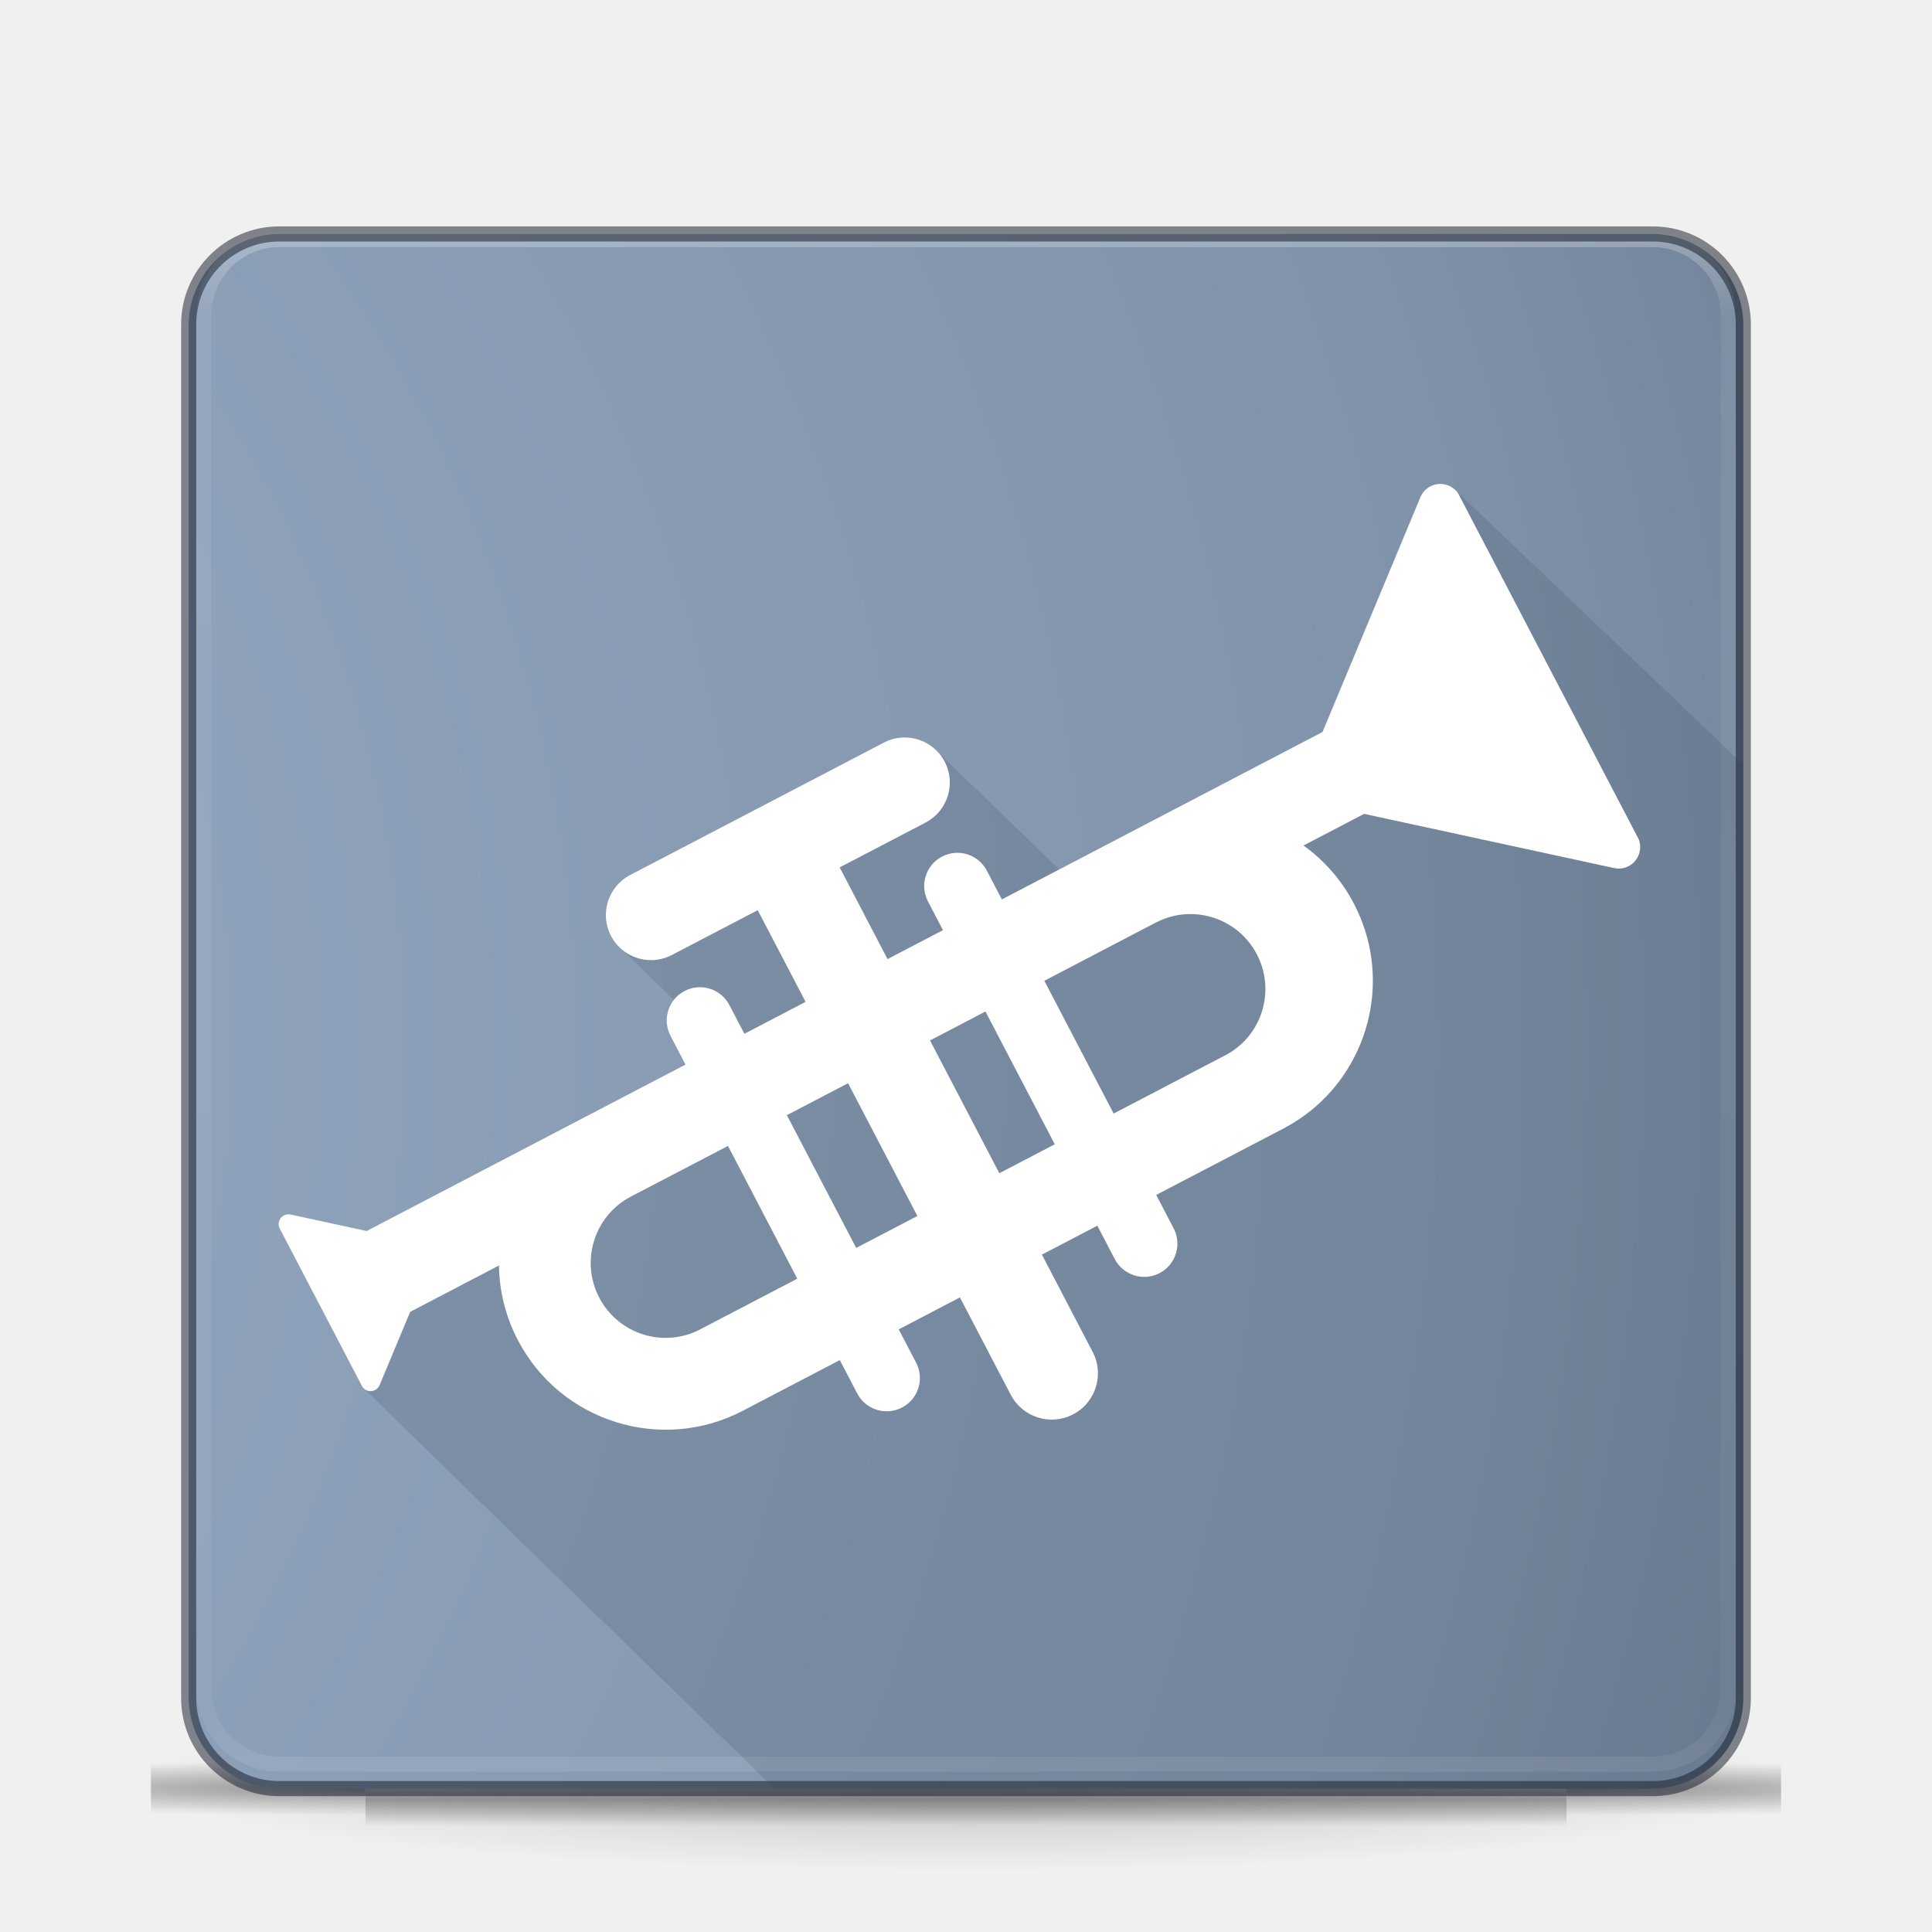
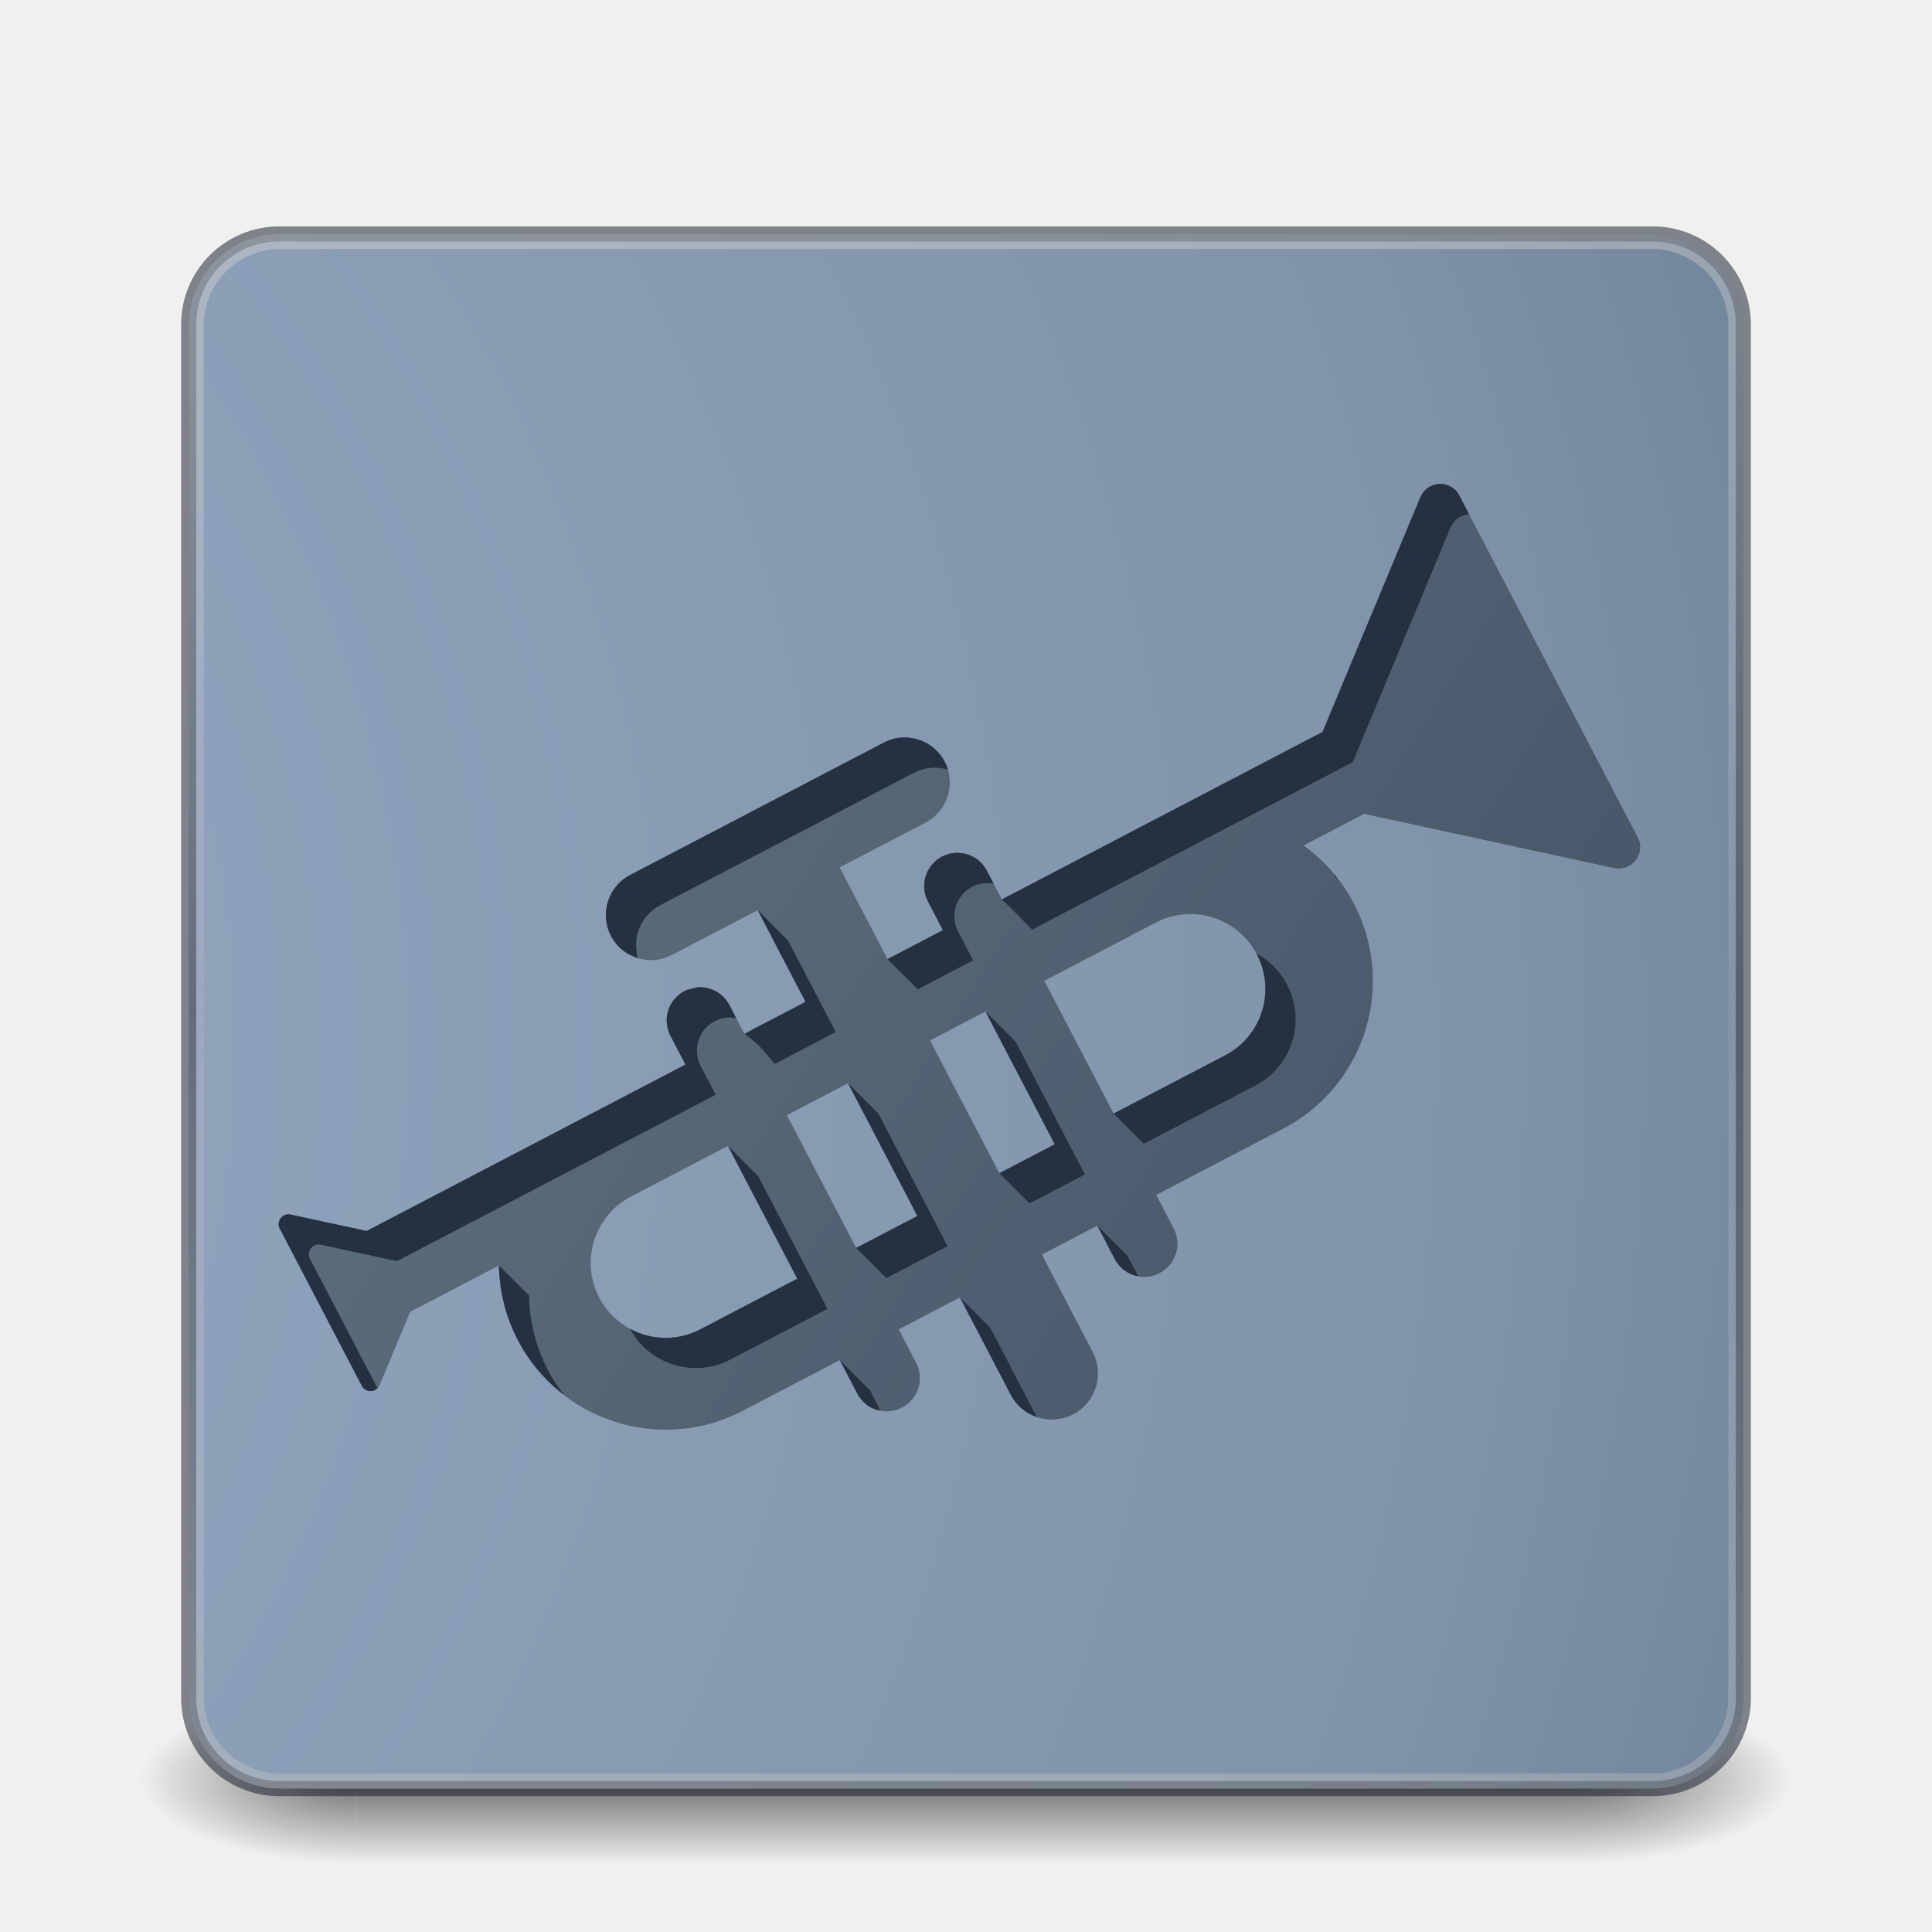
- <svg xmlns="http://www.w3.org/2000/svg" version="1.1" id="svg4379" x="0px" y="0px" width="128px" height="128px" viewBox="0 0 128 128" enable-background="new 0 0 128 128" xml:space="preserve">
-   <defs id="defs57" />
+ <svg xmlns="http://www.w3.org/2000/svg" xmlns:xlink="http://www.w3.org/1999/xlink" version="1.1" id="svg4379" x="0px" y="0px" width="128px" height="128px" viewBox="0 0 128 128" enable-background="new 0 0 128 128" xml:space="preserve">
+   <defs id="defs57">
+     <linearGradient id="linearGradient1043">
+       <stop style="stop-color:#61727e;stop-opacity:1" offset="0" id="stop1039" />
+       <stop style="stop-color:#445567;stop-opacity:1" offset="1" id="stop1041" />
+     </linearGradient>
+     <linearGradient id="linearGradient1022">
+       <stop style="stop-color:#cccccc;stop-opacity:0.847" offset="0" id="stop1016" />
+       <stop style="stop-color:#cfcfcf;stop-opacity:0.251" offset="0.5" id="stop1018" />
+       <stop style="stop-color:#c2c2c2;stop-opacity:0.714" offset="1" id="stop1020" />
+     </linearGradient>
+     <radialGradient id="rect2801_1_" cx="-136.643" cy="5007.957" r="2.499" gradientTransform="matrix(16.18579,0,0,-0.7142857,2315.438,3695.612)" gradientUnits="userSpaceOnUse">
+       <stop offset="0" style="stop-color:#181818" id="stop12" />
+       <stop offset="1" style="stop-color:#181818;stop-opacity:0" id="stop14" />
+     </radialGradient>
+     <radialGradient id="rect3696_1_" cx="-165.454" cy="6006.045" r="2.499" gradientTransform="matrix(-16.18579,0,0,0.7142857,-2653.758,-4171.532)" gradientUnits="userSpaceOnUse">
+       <stop offset="0" style="stop-color:#181818" id="stop18" />
+       <stop offset="1" style="stop-color:#181818;stop-opacity:0" id="stop20" />
+     </radialGradient>
+     <linearGradient id="rect3700_1_" gradientUnits="userSpaceOnUse" x1="-115.496" y1="4803.4" x2="-115.496" y2="4810.429" gradientTransform="matrix(8.077547,0,0,-0.5102142,996.9256,2571.734)">
+       <stop offset="0" style="stop-color:#181818;stop-opacity:0" id="stop24" />
+       <stop offset="0.5" style="stop-color:#181818" id="stop26" />
+       <stop offset="1" style="stop-color:#181818;stop-opacity:0" id="stop28" />
+     </linearGradient>
+     <linearGradient id="linearGradient4236">
+       <stop id="stop871" style="stop-color:#575d5e;stop-opacity:1" offset="0" />
+       <stop id="stop873" style="stop-color:#292d2e;stop-opacity:1" offset="1" />
+     </linearGradient>
+     <linearGradient id="linearGradient3895">
+       <stop id="stop876" offset="0" style="stop-color:#ffffff;stop-opacity:1" />
+       <stop id="stop878" offset=".03" style="stop-color:#ffffff;stop-opacity:0.235" />
+       <stop id="stop880" offset=".978" style="stop-color:#ffffff;stop-opacity:0.157" />
+       <stop id="stop882" offset="1" style="stop-color:#ffffff;stop-opacity:0.392" />
+     </linearGradient>
+     <linearGradient id="linearGradient3688-166-749">
+       <stop id="stop885" offset="0" style="stop-color:#181818;stop-opacity:1" />
+       <stop id="stop887" offset="1" style="stop-color:#181818;stop-opacity:0" />
+     </linearGradient>
+     <linearGradient id="linearGradient3702-501-757">
+       <stop id="stop895" offset="0" style="stop-color:#181818;stop-opacity:0" />
+       <stop id="stop897" offset=".5" style="stop-color:#181818;stop-opacity:1" />
+       <stop id="stop899" offset="1" style="stop-color:#181818;stop-opacity:0" />
+     </linearGradient>
+     <linearGradient xlink:href="#linearGradient3895" gradientUnits="userSpaceOnUse" gradientTransform="translate(134.9672,94.74591)" y2="41.934" y1="6.032" x2="24" x1="24" id="linearGradient3024" />
+     <radialGradient xlink:href="#linearGradient3688-166-749" gradientUnits="userSpaceOnUse" gradientTransform="matrix(2.003784,0,0,1.4,27.98813,-17.4)" fy="43.5" fx="4.993" r="2.5" cy="43.5" cx="4.993" id="radialGradient3038" />
+     <radialGradient xlink:href="#linearGradient3688-166-749" gradientUnits="userSpaceOnUse" gradientTransform="matrix(2.003784,0,0,1.4,-20.01187,-104.4)" fy="43.5" fx="4.993" r="2.5" cy="43.5" cx="4.993" id="radialGradient3040" />
+     <linearGradient xlink:href="#linearGradient3702-501-757" gradientUnits="userSpaceOnUse" y2="39.999" y1="47.028" x2="25.058" x1="25.058" id="linearGradient3042" />
+     <linearGradient xlink:href="#linearGradient4236" gradientUnits="userSpaceOnUse" y2="44" y1="6" x2="25" x1="25" id="linearGradient4232" gradientTransform="translate(134.9672,93.7459)" />
+     <linearGradient xlink:href="#linearGradient1022" id="linearGradient1014" x1="62.034" y1="15.339" x2="61.492" y2="118.254" gradientUnits="userSpaceOnUse" />
+     <radialGradient xlink:href="#SVGID_1_" id="radialGradient1032" gradientUnits="userSpaceOnUse" cx="-42.271" cy="69.195" fx="-55.775" fy="69.195" r="322.72" />
+     <mask maskUnits="userSpaceOnUse" id="mask1028">
+       <path id="path1030" d="m 115.5,21.55 v 90.9 c 0,3.34 -2.71,6.05 -6.05,6.05 h -90.9 c -3.34,0 -6.05,-2.71 -6.05,-6.05 v -90.9 c 0,-3.34 2.71,-6.05 6.05,-6.05 h 90.9 c 3.34,0 6.05,2.71 6.05,6.05 z" style="fill:url(#radialGradient1032)" />
+     </mask>
+     <linearGradient xlink:href="#linearGradient1043" id="linearGradient1045" x1="22.584" y1="36.266" x2="103.541" y2="86.516" gradientUnits="userSpaceOnUse" />
+   </defs>
  <radialGradient id="path3041_1_" cx="-292.721" cy="1871.601" r="35.338" gradientTransform="matrix(1.5564 0 0 -0.1698 519.5884 435.7747)" gradientUnits="userSpaceOnUse">
    <stop offset="0" style="stop-color:#000000" id="stop4" />
    <stop offset="1" style="stop-color:#000000;stop-opacity:0" id="stop6" />
  </radialGradient>
-   <path id="path3041" opacity="0.2" fill="url(#path3041_1_)" enable-background="new    " d="M119,118  c-0.006,3.314-24.635,5.999-55.01,5.999C33.622,123.998,9.006,121.313,9,118c-0.006-3.314,24.614-6.001,54.99-6.001  c30.376-0.001,55.005,2.685,55.01,5.999C119,117.999,119,117.999,119,118z" />
-   <g id="g2036" transform="matrix(2.699999,0,0,0.5555561,-0.8000019,94.88888)">
-     <g id="g3712" transform="matrix(1.052632,0,0,1.285713,-1.263158,-13.42854)" opacity="0.4">
-       <radialGradient id="rect2801_1_" cx="-136.643" cy="5007.957" r="2.499" gradientTransform="matrix(5.695 0 0 -1 816.1725 5051.457)" gradientUnits="userSpaceOnUse">
-         <stop offset="0" style="stop-color:#181818" id="stop12" />
-         <stop offset="1" style="stop-color:#181818;stop-opacity:0" id="stop14" />
-       </radialGradient>
-       <rect id="rect2801" x="38" y="40" fill="url(#rect2801_1_)" width="5" height="7" />
-       <radialGradient id="rect3696_1_" cx="-165.454" cy="6006.045" r="2.499" gradientTransform="matrix(-5.695 0 0 1 -932.2481 -5962.545)" gradientUnits="userSpaceOnUse">
-         <stop offset="0" style="stop-color:#181818" id="stop18" />
-         <stop offset="1" style="stop-color:#181818;stop-opacity:0" id="stop20" />
-       </radialGradient>
-       <rect id="rect3696" x="5" y="40" fill="url(#rect3696_1_)" width="5" height="7" />
-       <linearGradient id="rect3700_1_" gradientUnits="userSpaceOnUse" x1="-115.496" y1="4803.4" x2="-115.496" y2="4810.429" gradientTransform="matrix(2.8421 0 0 -0.7143 352.2516 3478.028)">
-         <stop offset="0" style="stop-color:#181818;stop-opacity:0" id="stop24" />
-         <stop offset="0.5" style="stop-color:#181818" id="stop26" />
-         <stop offset="1" style="stop-color:#181818;stop-opacity:0" id="stop28" />
-       </linearGradient>
-       <rect id="rect3700" x="10" y="40" fill="url(#rect3700_1_)" width="28" height="7" />
-     </g>
-   </g>
  <radialGradient id="SVGID_1_" cx="-42.271" cy="69.195" r="322.72" fx="-55.775" fy="69.195" gradientUnits="userSpaceOnUse">
    <stop offset="0" style="stop-color:#9BAEC8" id="stop32" />
    <stop offset="0.458" style="stop-color:#8093AA" id="stop34" />
    <stop offset="1" style="stop-color:#273445" id="stop36" />
  </radialGradient>
-   <path fill="url(#SVGID_1_)" d="M115.5,21.55v90.9c0,3.34-2.71,6.05-6.05,6.05h-90.9c-3.34,0-6.05-2.71-6.05-6.05v-90.9  c0-3.34,2.71-6.05,6.05-6.05h90.9C112.79,15.5,115.5,18.21,115.5,21.55z" id="path38" />
  <linearGradient id="rect6741-7_1_" gradientUnits="userSpaceOnUse" x1="-329.085" y1="3929.144" x2="-329.085" y2="3891.144" gradientTransform="matrix(2.7297 0 0 -2.7297 962.313 10740.014)">
    <stop offset="0" style="stop-color:#FFFFFF" id="stop41" />
    <stop offset="0.063" style="stop-color:#FFFFFF;stop-opacity:0.235" id="stop43" />
    <stop offset="0.951" style="stop-color:#FFFFFF;stop-opacity:0.157" id="stop45" />
    <stop offset="1" style="stop-color:#FFFFFF;stop-opacity:0.392" id="stop47" />
  </linearGradient>
-   <path id="rect6741-7" opacity="0.3" fill="none" stroke="url(#rect6741-7_1_)" stroke-width="1" stroke-linecap="round" stroke-linejoin="round" enable-background="new    " d="  M18.5,15.875h91c2.761,0,5,2.239,5,5v91c0,2.761-2.239,5-5,5h-91c-2.761,0-5-2.239-5-5v-91C13.5,18.114,15.739,15.875,18.5,15.875z" />
-   <path id="rect5505-21-6" opacity="0.5" fill="none" stroke="#0E141F" stroke-linecap="round" stroke-linejoin="round" enable-background="new    " d="  M18.5,15.5h91c3.314,0,6,2.686,6,6v91c0,3.314-2.686,6-6,6h-91c-3.314,0-6-2.686-6-6v-91C12.5,18.186,15.186,15.5,18.5,15.5z" />
-   <path d="M115.5,50.65v61.8c0,3.34-2.71,6.05-6.05,6.05H51.31L24.13,92.02l-0.08-0.08v-0.01  c-0.02-0.02-0.03-0.04-0.05-0.05l-5.5-10.54c-0.12-0.31,0.01-0.66,0.31-0.82c0.14-0.07,0.29-0.09,0.42-0.06c0.02,0,0.03,0,0.04,0.01  l5.02,1.09l1.18-0.62l0.89-0.46l12.63-6.6c0.08-0.04,0.17-0.09,0.25-0.13l6.18-3.22l-1-1.91c-0.41-0.79-0.29-1.72,0.23-2.38  l-3.46-3.34c-0.1-0.08-0.19-0.17-0.28-0.27c-0.17-0.19-0.31-0.39-0.43-0.62c-0.77-1.47-0.2-3.27,1.27-4.04l16.81-8.77  c1.11-0.58,2.42-0.39,3.32,0.38l0.26,0.25l8.04,7.77l4.36-2.27c0.08-0.05,0.17-0.09,0.25-0.14l12.83-6.7l6.47-15.51  c0.01-0.03,0.02-0.06,0.04-0.08c0.12-0.28,0.34-0.52,0.63-0.68c0.5-0.26,1.08-0.2,1.51,0.11L115.5,50.65z" id="path51" fill="#273445" opacity="0.5" style="opacity:0.15" />
-   <path fill="#FFFFFF" d="M108.571,55.606l-11.964-22.92c-0.018-0.027-0.034-0.051-0.055-0.075c-0.082-0.106-0.178-0.199-0.284-0.275  c-0.426-0.311-1.007-0.375-1.507-0.114c-0.293,0.155-0.511,0.396-0.636,0.678c-0.018,0.025-0.026,0.054-0.037,0.083l-6.467,15.511  l-12.831,6.699c-0.084,0.044-0.171,0.088-0.251,0.134l-4.363,2.278l-3.801,1.984l-0.994-1.905c-0.564-1.079-1.89-1.496-2.969-0.932  c-1.077,0.562-1.496,1.89-0.932,2.969l0.994,1.905l-3.672,1.917l-3.172-6.075l5.693-2.971c1.461-0.765,2.029-2.571,1.266-4.032  c-0.123-0.238-0.274-0.45-0.449-0.638l-0.259-0.251c-0.899-0.769-2.213-0.958-3.323-0.378l-16.812,8.775  c-1.463,0.765-2.031,2.571-1.268,4.034c0.12,0.229,0.265,0.437,0.433,0.62c0.087,0.099,0.182,0.192,0.282,0.273  c0.899,0.764,2.208,0.951,3.318,0.371l5.691-2.969l3.17,6.075l-4.054,2.116l-0.994-1.905c-0.564-1.077-1.894-1.494-2.969-0.932  c-0.284,0.148-0.521,0.349-0.709,0.585c-0.52,0.66-0.639,1.589-0.225,2.384l0.994,1.905l-6.172,3.223  c-0.084,0.042-0.169,0.086-0.253,0.13l-14.7,7.674l-5.016-1.089c-0.014-0.004-0.027-0.006-0.038-0.008  c-0.139-0.027-0.289-0.006-0.424,0.063c-0.3,0.157-0.428,0.511-0.309,0.818l5.501,10.535c0.014,0.02,0.028,0.04,0.043,0.058  l0.007,0.009l0.08,0.075c0.195,0.162,0.476,0.198,0.718,0.073c0.135-0.072,0.234-0.181,0.293-0.312  c0.007-0.011,0.011-0.023,0.015-0.036l2.014-4.828l5.884-3.073c0.023,1.672,0.427,3.363,1.253,4.946  c2.823,5.406,9.497,7.502,14.906,4.679c0.084-0.044,0.169-0.088,0.251-0.134l6.172-3.223l1.154,2.211  c0.562,1.077,1.894,1.494,2.969,0.932c1.077-0.562,1.496-1.892,0.934-2.969l-1.154-2.209l4.054-2.118l3.367,6.448  c0.784,1.501,2.632,2.082,4.133,1.298c0.42-0.217,0.768-0.521,1.029-0.875c0.688-0.914,0.831-2.177,0.267-3.258l-3.364-6.448  l3.672-1.917l1.154,2.209c0.562,1.077,1.892,1.496,2.969,0.934c1.079-0.564,1.494-1.894,0.932-2.969l-1.154-2.211l8.517-4.446  c0.588-0.314,1.135-0.675,1.642-1.075c4.085-3.225,5.435-8.995,2.94-13.776c-0.825-1.581-1.982-2.879-3.34-3.855l4.014-2.095  l16.518,3.58c0.031,0.008,0.059,0.017,0.088,0.019c0.305,0.058,0.627,0.019,0.92-0.136C108.55,57.044,108.829,56.275,108.571,55.606  z M46.51,88.011c-0.038,0.023-0.073,0.042-0.113,0.062c-2.431,1.269-5.427,0.329-6.697-2.102c-1.267-2.429-0.329-5.425,2.098-6.694  l6.432-3.357l4.592,8.797L46.51,88.011z M56.724,82.679l-4.592-8.797l0.269-0.139l3.786-1.977l4.592,8.797l-0.864,0.451  L56.724,82.679z M66.209,77.729l-4.592-8.797l3.672-1.917l4.592,8.797L66.209,77.729z M81.444,69.766  c-0.053,0.034-0.109,0.067-0.164,0.095l-7.498,3.915l-4.592-8.797l5.591-2.92l1.792-0.934c0.095-0.049,0.191-0.095,0.289-0.139  c2.374-1.056,5.189-0.094,6.408,2.241c1.075,2.056,0.567,4.516-1.086,5.995C81.958,69.421,81.712,69.605,81.444,69.766z" id="path53" />
+   <g id="layer1" />
+   <g id="layer2">
+     <g transform="matrix(2.879458,0,0,1.598659,-5.178036,48.36692)" style="opacity:0.6" id="g915">
+       <rect width="5" height="7" x="38" y="40" style="fill:url(#radialGradient3038);fill-opacity:1;stroke:none" id="rect909" />
+       <rect width="5" height="7" x="-10" y="-47" transform="scale(-1)" style="fill:url(#radialGradient3040);fill-opacity:1;stroke:none" id="rect911" />
+       <rect width="28" height="7" x="10" y="40" style="fill:url(#linearGradient3042);fill-opacity:1;stroke:none" id="rect913" />
+     </g>
+     <path style="fill:url(#SVGID_1_)" d="m 115.5,21.55 v 90.9 c 0,3.34 -2.71,6.05 -6.05,6.05 h -90.9 c -3.34,0 -6.05,-2.71 -6.05,-6.05 v -90.9 c 0,-3.34 2.71,-6.05 6.05,-6.05 h 90.9 c 3.34,0 6.05,2.71 6.05,6.05 z" id="path38" />
+     <path style="opacity:0.5;fill:none;stroke:#0e141f;stroke-linecap:round;stroke-linejoin:round" id="rect5505-21-6" enable-background="new    " d="m 18.5,15.5 h 91 c 3.314,0 6,2.686 6,6 v 91 c 0,3.314 -2.686,6 -6,6 h -91 c -3.314,0 -6,-2.686 -6,-6 v -91 c 0,-3.314 2.686,-6 6,-6 z" />
+     <path id="path1006" d="m 115.5,21.55 v 90.9 c 0,3.34 -2.71,6.05 -6.05,6.05 h -90.9 c -3.34,0 -6.05,-2.71 -6.05,-6.05 v -90.9 c 0,-3.34 2.71,-6.05 6.05,-6.05 h 90.9 c 3.34,0 6.05,2.71 6.05,6.05 z" style="fill:none;stroke:url(#linearGradient1014);stroke-opacity:1;stroke-width:2;stroke-miterlimit:4;stroke-dasharray:none" mask="url(#mask1028)" />
+   </g>
+   <g id="layer3">
+     <path style="fill:url(#linearGradient1045);fill-opacity:1" d="M 108.571,55.606 96.607,32.686 c -0.018,-0.027 -0.034,-0.051 -0.055,-0.075 -0.082,-0.106 -0.178,-0.199 -0.284,-0.275 -0.426,-0.311 -1.007,-0.375 -1.507,-0.114 -0.293,0.155 -0.511,0.396 -0.636,0.678 -0.018,0.025 -0.026,0.054 -0.037,0.083 L 87.621,48.494 74.79,55.193 c -0.084,0.044 -0.171,0.088 -0.251,0.134 l -4.363,2.278 -3.801,1.984 -0.994,-1.905 c -0.564,-1.079 -1.89,-1.496 -2.969,-0.932 -1.077,0.562 -1.496,1.89 -0.932,2.969 l 0.994,1.905 -3.672,1.917 -3.172,-6.075 5.693,-2.971 c 1.461,-0.765 2.029,-2.571 1.266,-4.032 -0.123,-0.238 -0.274,-0.45 -0.449,-0.638 l -0.259,-0.251 c -0.899,-0.769 -2.213,-0.958 -3.323,-0.378 l -16.812,8.775 c -1.463,0.765 -2.031,2.571 -1.268,4.034 0.12,0.229 0.265,0.437 0.433,0.62 0.087,0.099 0.182,0.192 0.282,0.273 0.899,0.764 2.208,0.951 3.318,0.371 l 5.691,-2.969 3.17,6.075 -4.054,2.116 -0.994,-1.905 c -0.564,-1.077 -1.894,-1.494 -2.969,-0.932 -0.284,0.148 -0.521,0.349 -0.709,0.585 -0.52,0.66 -0.639,1.589 -0.225,2.384 l 0.994,1.905 -6.172,3.223 c -0.084,0.042 -0.169,0.086 -0.253,0.13 l -14.7,7.674 -5.016,-1.089 c -0.014,-0.004 -0.027,-0.006 -0.038,-0.008 -0.139,-0.027 -0.289,-0.006 -0.424,0.063 -0.3,0.157 -0.428,0.511 -0.309,0.818 l 5.501,10.535 c 0.014,0.02 0.028,0.04 0.043,0.058 l 0.007,0.009 0.08,0.075 c 0.195,0.162 0.476,0.198 0.718,0.073 0.135,-0.072 0.234,-0.181 0.293,-0.312 0.007,-0.011 0.011,-0.023 0.015,-0.036 l 2.014,-4.828 5.884,-3.073 c 0.023,1.672 0.427,3.363 1.253,4.946 2.823,5.406 9.497,7.502 14.906,4.679 0.084,-0.044 0.169,-0.088 0.251,-0.134 l 6.172,-3.223 1.154,2.211 c 0.562,1.077 1.894,1.494 2.969,0.932 1.077,-0.562 1.496,-1.892 0.934,-2.969 l -1.154,-2.209 4.054,-2.118 3.367,6.448 c 0.784,1.501 2.632,2.082 4.133,1.298 0.42,-0.217 0.768,-0.521 1.029,-0.875 0.688,-0.914 0.831,-2.177 0.267,-3.258 l -3.364,-6.448 3.672,-1.917 1.154,2.209 c 0.562,1.077 1.892,1.496 2.969,0.934 1.079,-0.564 1.494,-1.894 0.932,-2.969 l -1.154,-2.211 8.517,-4.446 c 0.588,-0.314 1.135,-0.675 1.642,-1.075 4.085,-3.225 5.435,-8.995 2.94,-13.776 -0.825,-1.581 -1.982,-2.879 -3.34,-3.855 l 4.014,-2.095 16.518,3.58 c 0.031,0.008 0.059,0.017 0.088,0.019 0.305,0.058 0.627,0.019 0.92,-0.136 0.649,-0.34 0.928,-1.109 0.67,-1.778 z M 46.51,88.011 c -0.038,0.023 -0.073,0.042 -0.113,0.062 -2.431,1.269 -5.427,0.329 -6.697,-2.102 -1.267,-2.429 -0.329,-5.425 2.098,-6.694 l 6.432,-3.357 4.592,8.797 z m 10.214,-5.332 -4.592,-8.797 0.269,-0.139 3.786,-1.977 4.592,8.797 -0.864,0.451 z m 9.485,-4.95 -4.592,-8.797 3.672,-1.917 4.592,8.797 z m 15.235,-7.963 c -0.053,0.034 -0.109,0.067 -0.164,0.095 l -7.498,3.915 -4.592,-8.797 5.591,-2.92 1.792,-0.934 c 0.095,-0.049 0.191,-0.095 0.289,-0.139 2.374,-1.056 5.189,-0.094 6.408,2.241 1.075,2.056 0.567,4.516 -1.086,5.995 -0.226,0.199 -0.472,0.383 -0.74,0.544 z" id="path53" />
+     <path style="fill:#253141;fill-opacity:1" d="m 95.543,32.064 c -0.261,-0.022 -0.531,0.028 -0.781,0.158 -0.293,0.155 -0.512,0.396 -0.637,0.678 -0.018,0.025 -0.026,0.053 -0.037,0.082 L 87.621,48.494 74.789,55.193 c -0.084,0.044 -0.17,0.087 -0.25,0.133 L 70.176,57.605 67.059,59.232 66.375,59.589 c 0.707,0.673 1.35,1.325 2,2.001 l 3.801,-1.984 4.363,-2.279 c 0.08,-0.046 0.168,-0.089 0.252,-0.133 L 89.621,50.494 96.088,34.982 c 0.011,-0.029 0.019,-0.057 0.037,-0.082 0.125,-0.282 0.344,-0.523 0.637,-0.678 0.184,-0.096 0.378,-0.134 0.572,-0.146 l -0.727,-1.391 c -0.018,-0.027 -0.034,-0.05 -0.055,-0.074 -0.082,-0.106 -0.179,-0.199 -0.285,-0.275 -0.213,-0.156 -0.464,-0.249 -0.725,-0.271 z M 59.859,48.859 c -0.441,0.011 -0.885,0.12 -1.301,0.338 l -16.812,8.775 c -1.463,0.765 -2.031,2.572 -1.268,4.035 0.12,0.229 0.264,0.436 0.432,0.619 0.087,0.099 0.183,0.192 0.283,0.273 0.316,0.268 0.684,0.46 1.074,0.578 -0.402,-1.345 0.188,-2.831 1.479,-3.506 l 16.812,-8.775 c 0.719,-0.376 1.52,-0.423 2.242,-0.205 -0.054,-0.179 -0.121,-0.356 -0.211,-0.527 -0.123,-0.238 -0.274,-0.451 -0.449,-0.639 l -0.26,-0.25 c -0.562,-0.481 -1.287,-0.735 -2.021,-0.717 z m 3.439,7.648 c -0.329,0.014 -0.618,0.108 -0.887,0.244 -0.38,0.19 -0.706,0.56 -0.707,0.588 -0.52,0.659 -0.64,1.587 -0.225,2.381 l 0.994,1.906 -2.92,1.523 L 58.802,63.543 60.803,65.543 64.475,63.625 63.48,61.721 c -0.564,-1.079 -0.145,-2.407 0.932,-2.969 0.455,-0.238 0.951,-0.292 1.418,-0.205 l -0.449,-0.863 c -0.415,-0.794 -1.243,-1.226 -2.082,-1.176 z m 25.135,1.471 -0.072,0.037 c 0.094,0.067 0.178,0.148 0.27,0.219 -0.066,-0.085 -0.129,-0.173 -0.197,-0.256 z M 52.201,62.303 50.202,60.302 51.449,62.695 53.371,66.377 50,68.137 c 0,0 -0.614,0.321 -0.674,0.358 0.978,0.696 1.25,1.088 1.992,1.997 l 4.055,-2.115 z m 31.029,0.863 c 0.012,0.022 0.028,0.039 0.039,0.061 1.075,2.056 0.567,4.517 -1.086,5.996 -0.226,0.199 -0.472,0.382 -0.74,0.543 -0.053,0.034 -0.109,0.068 -0.164,0.096 L 74.533,73.383 73.782,73.776 l 1.999,1.999 7.498,-3.914 c 0.055,-0.028 0.111,-0.062 0.164,-0.096 0.268,-0.161 0.514,-0.344 0.74,-0.543 1.653,-1.479 2.161,-3.94 1.086,-5.996 -0.476,-0.911 -1.198,-1.606 -2.039,-2.061 z m -37.037,2.246 c -0.006,5.32e-4 -0.013,0.003 -0.02,0.004 -0.202,0.076 -0.406,0.128 -0.613,0.158 -0.069,0.027 -0.138,0.047 -0.205,0.082 -0.284,0.148 -0.521,0.348 -0.709,0.584 -0.52,0.66 -0.639,1.59 -0.225,2.385 l 0.992,1.904 -6.172,3.225 c -0.084,0.042 -0.168,0.085 -0.252,0.129 L 24.289,81.557 19.273,80.469 c -0.014,-0.004 -0.026,-0.006 -0.037,-0.008 -0.139,-0.027 -0.289,-0.006 -0.424,0.062 -0.3,0.157 -0.428,0.511 -0.309,0.818 l 5.5,10.535 c 0.014,0.02 0.028,0.039 0.043,0.057 l 0.008,0.01 0.08,0.074 c 0.195,0.162 0.475,0.199 0.717,0.074 0.061,-0.032 0.112,-0.075 0.158,-0.121 l -4.506,-8.629 c -0.119,-0.307 0.009,-0.661 0.309,-0.818 0.135,-0.069 0.285,-0.091 0.424,-0.064 0.011,0.002 0.023,0.006 0.037,0.01 l 5.018,1.088 14.699,-7.674 c 0.084,-0.044 0.168,-0.087 0.252,-0.129 L 47.416,72.529 46.422,70.625 c -0.414,-0.795 -0.295,-1.725 0.225,-2.385 0.188,-0.236 0.425,-0.436 0.709,-0.584 0.454,-0.237 0.952,-0.291 1.42,-0.203 l -0.451,-0.865 c -0.423,-0.808 -1.277,-1.245 -2.131,-1.176 z M 67.289,69.016 65.289,67.015 66.537,69.408 69.881,75.812 66.961,77.336 66.209,77.729 68.209,79.729 71.881,77.812 Z m -9.102,4.75 -2.001,-2 1.249,2.392 3.344,6.404 -0.865,0.451 -2.438,1.273 L 56.724,82.679 58.725,84.68 61.916,83.014 62.779,82.562 Z M 50.23,77.92 48.23,75.92 l 1.249,2.393 3.344,6.404 -6.312,3.295 c -0.038,0.023 -0.073,0.041 -0.113,0.061 -1.518,0.792 -3.255,0.724 -4.656,-0.031 1.291,2.377 4.25,3.288 6.656,2.031 0.04,-0.02 0.075,-0.038 0.113,-0.061 l 6.312,-3.295 z M 74.701,83.205 72.701,81.205 l 0.964,1.845 c 0.099,0.183 0.191,0.385 0.297,0.547 0.337,0.52 0.861,0.854 1.451,0.964 z M 35.055,85.834 33.058,83.842 c -3.5e-5,-1.8e-5 -0.034,0.221 0.106,1.382 0.049,0.449 0.167,0.905 0.298,1.429 0.203,0.721 0.484,1.436 0.844,2.126 0.766,1.468 1.827,2.691 3.059,3.639 -0.39,-0.506 -0.749,-1.045 -1.055,-1.631 -0.826,-1.583 -1.233,-3.281 -1.256,-4.953 z M 65.598,87.957 63.883,86.243 63.597,85.957 l 1.251,2.393 2.117,4.055 c 0.379,0.726 1.009,1.231 1.727,1.477 z M 57.641,92.109 55.64,90.11 l 1.04,1.993 c 0.073,0.14 0.147,0.29 0.216,0.394 0.407,0.594 0.859,0.858 1.435,0.966 z" id="path1036" />
+   </g>
</svg>
